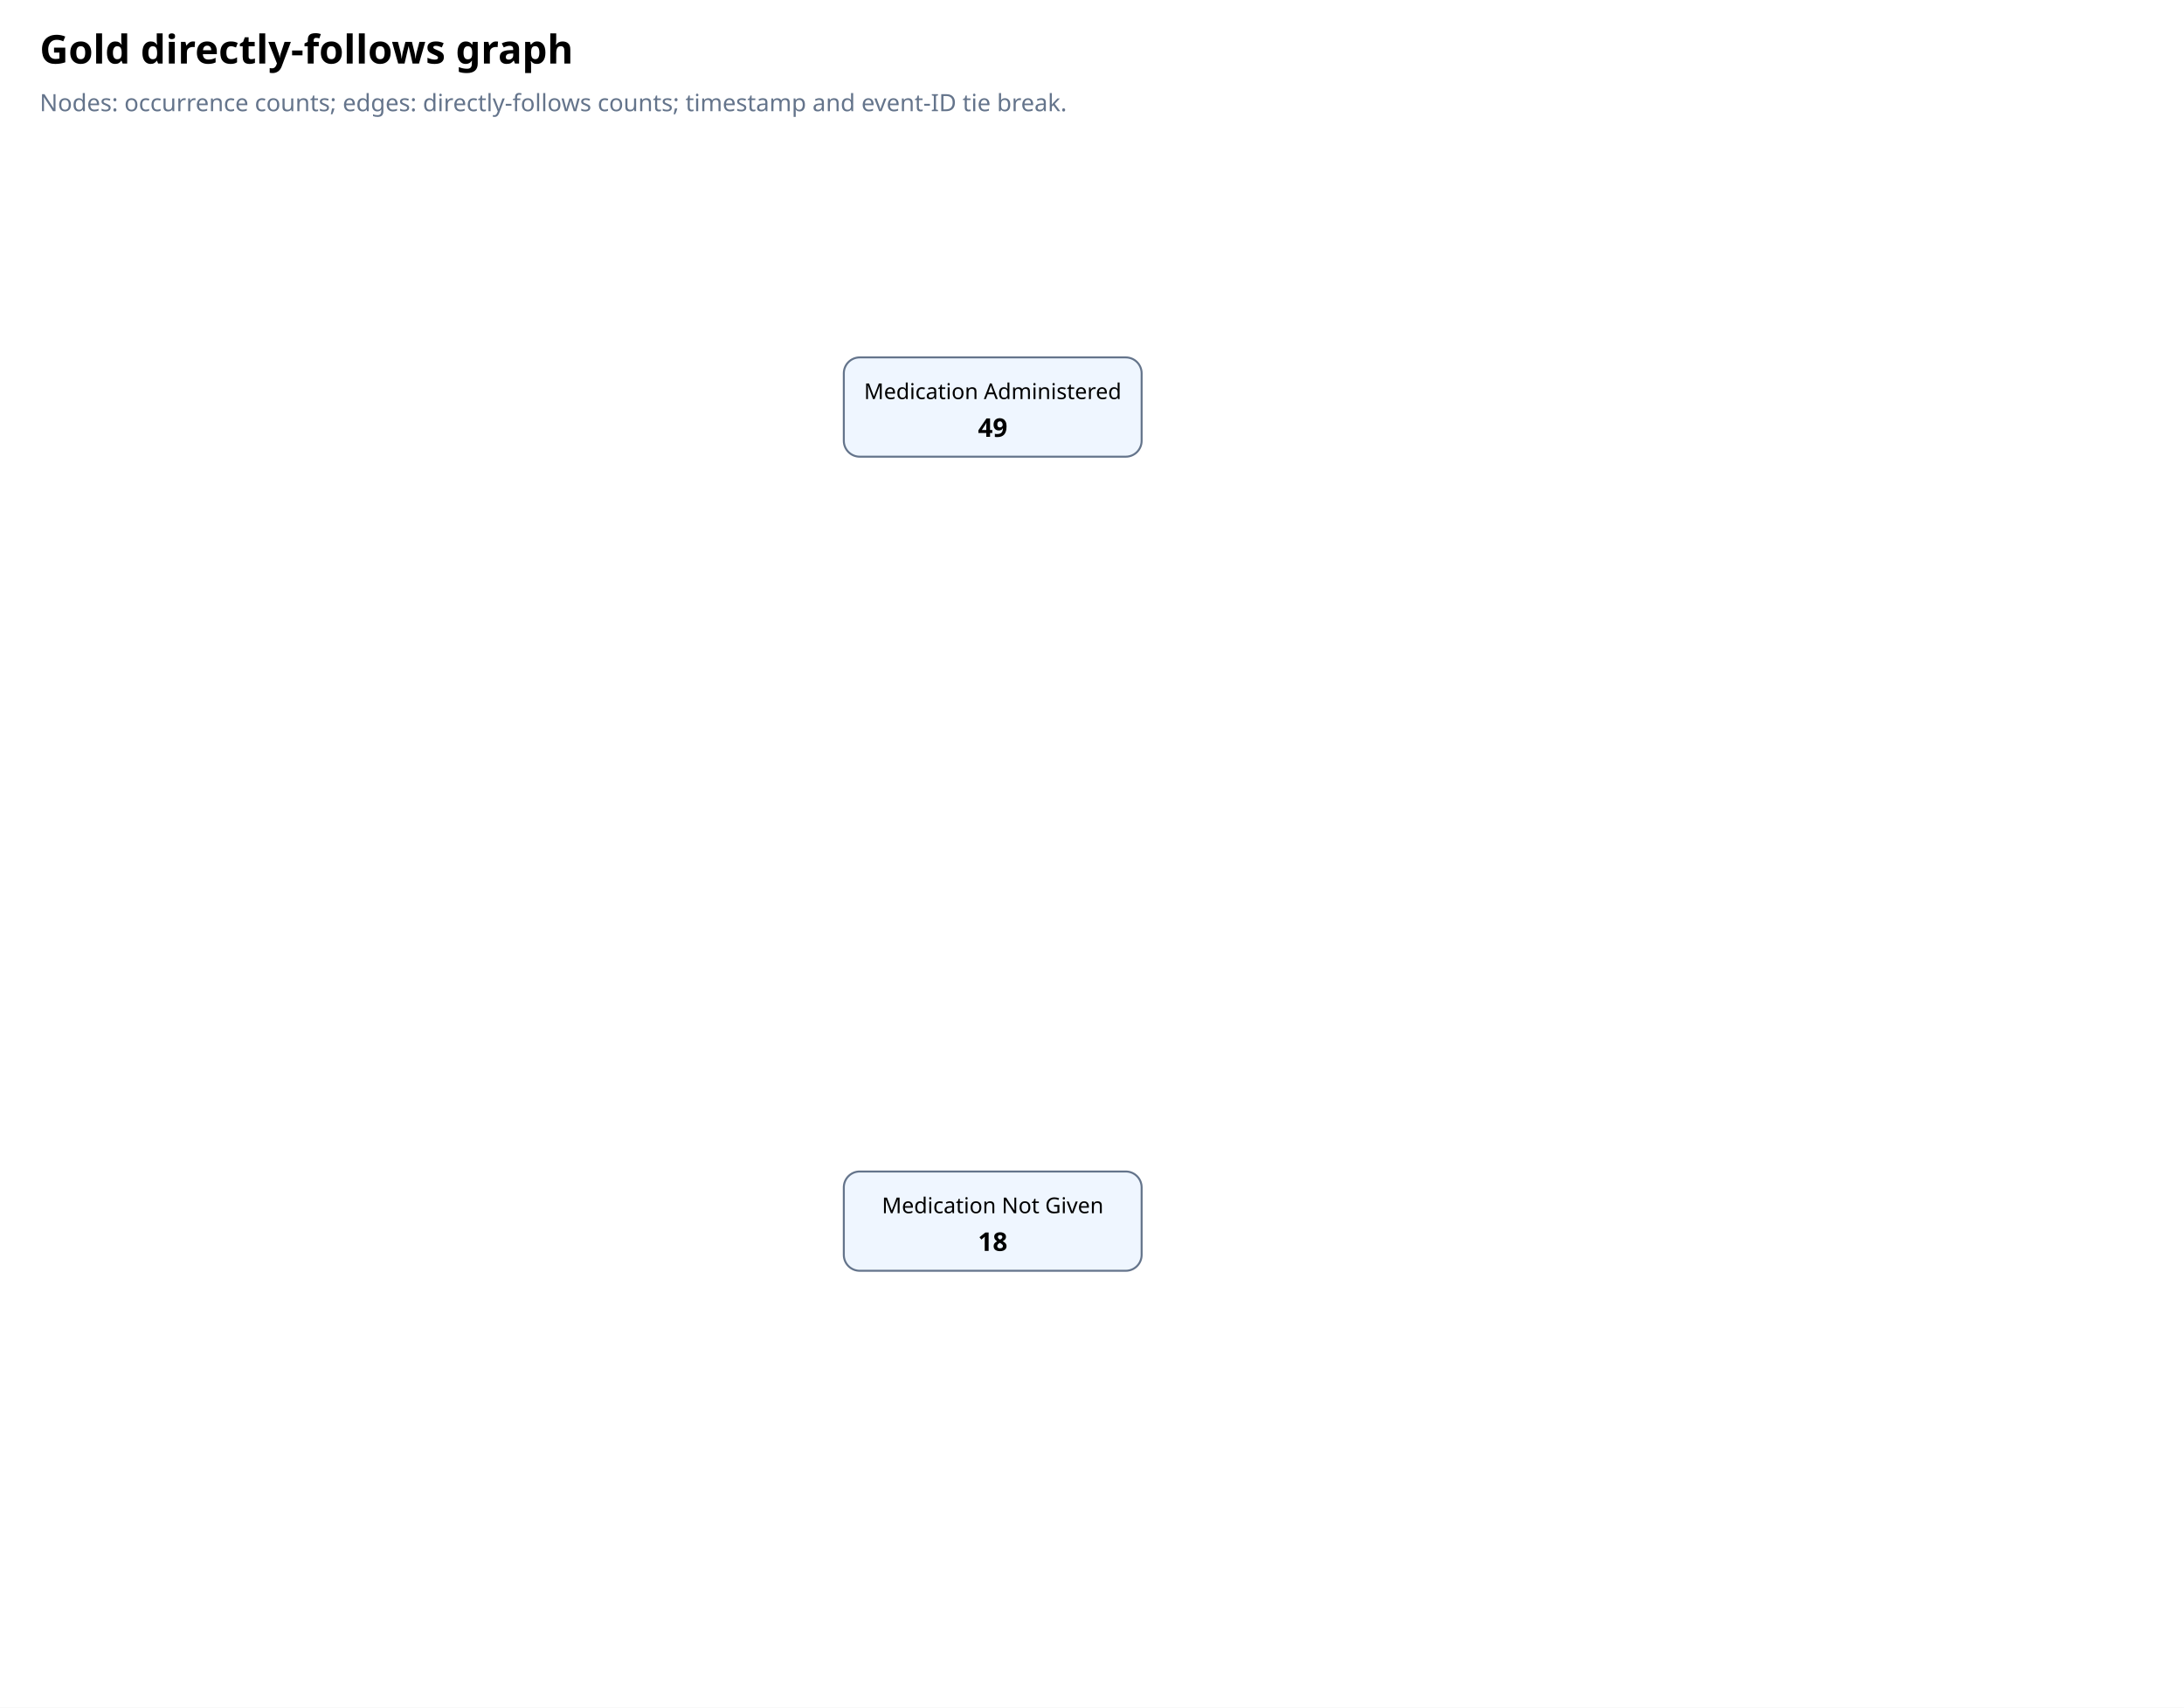
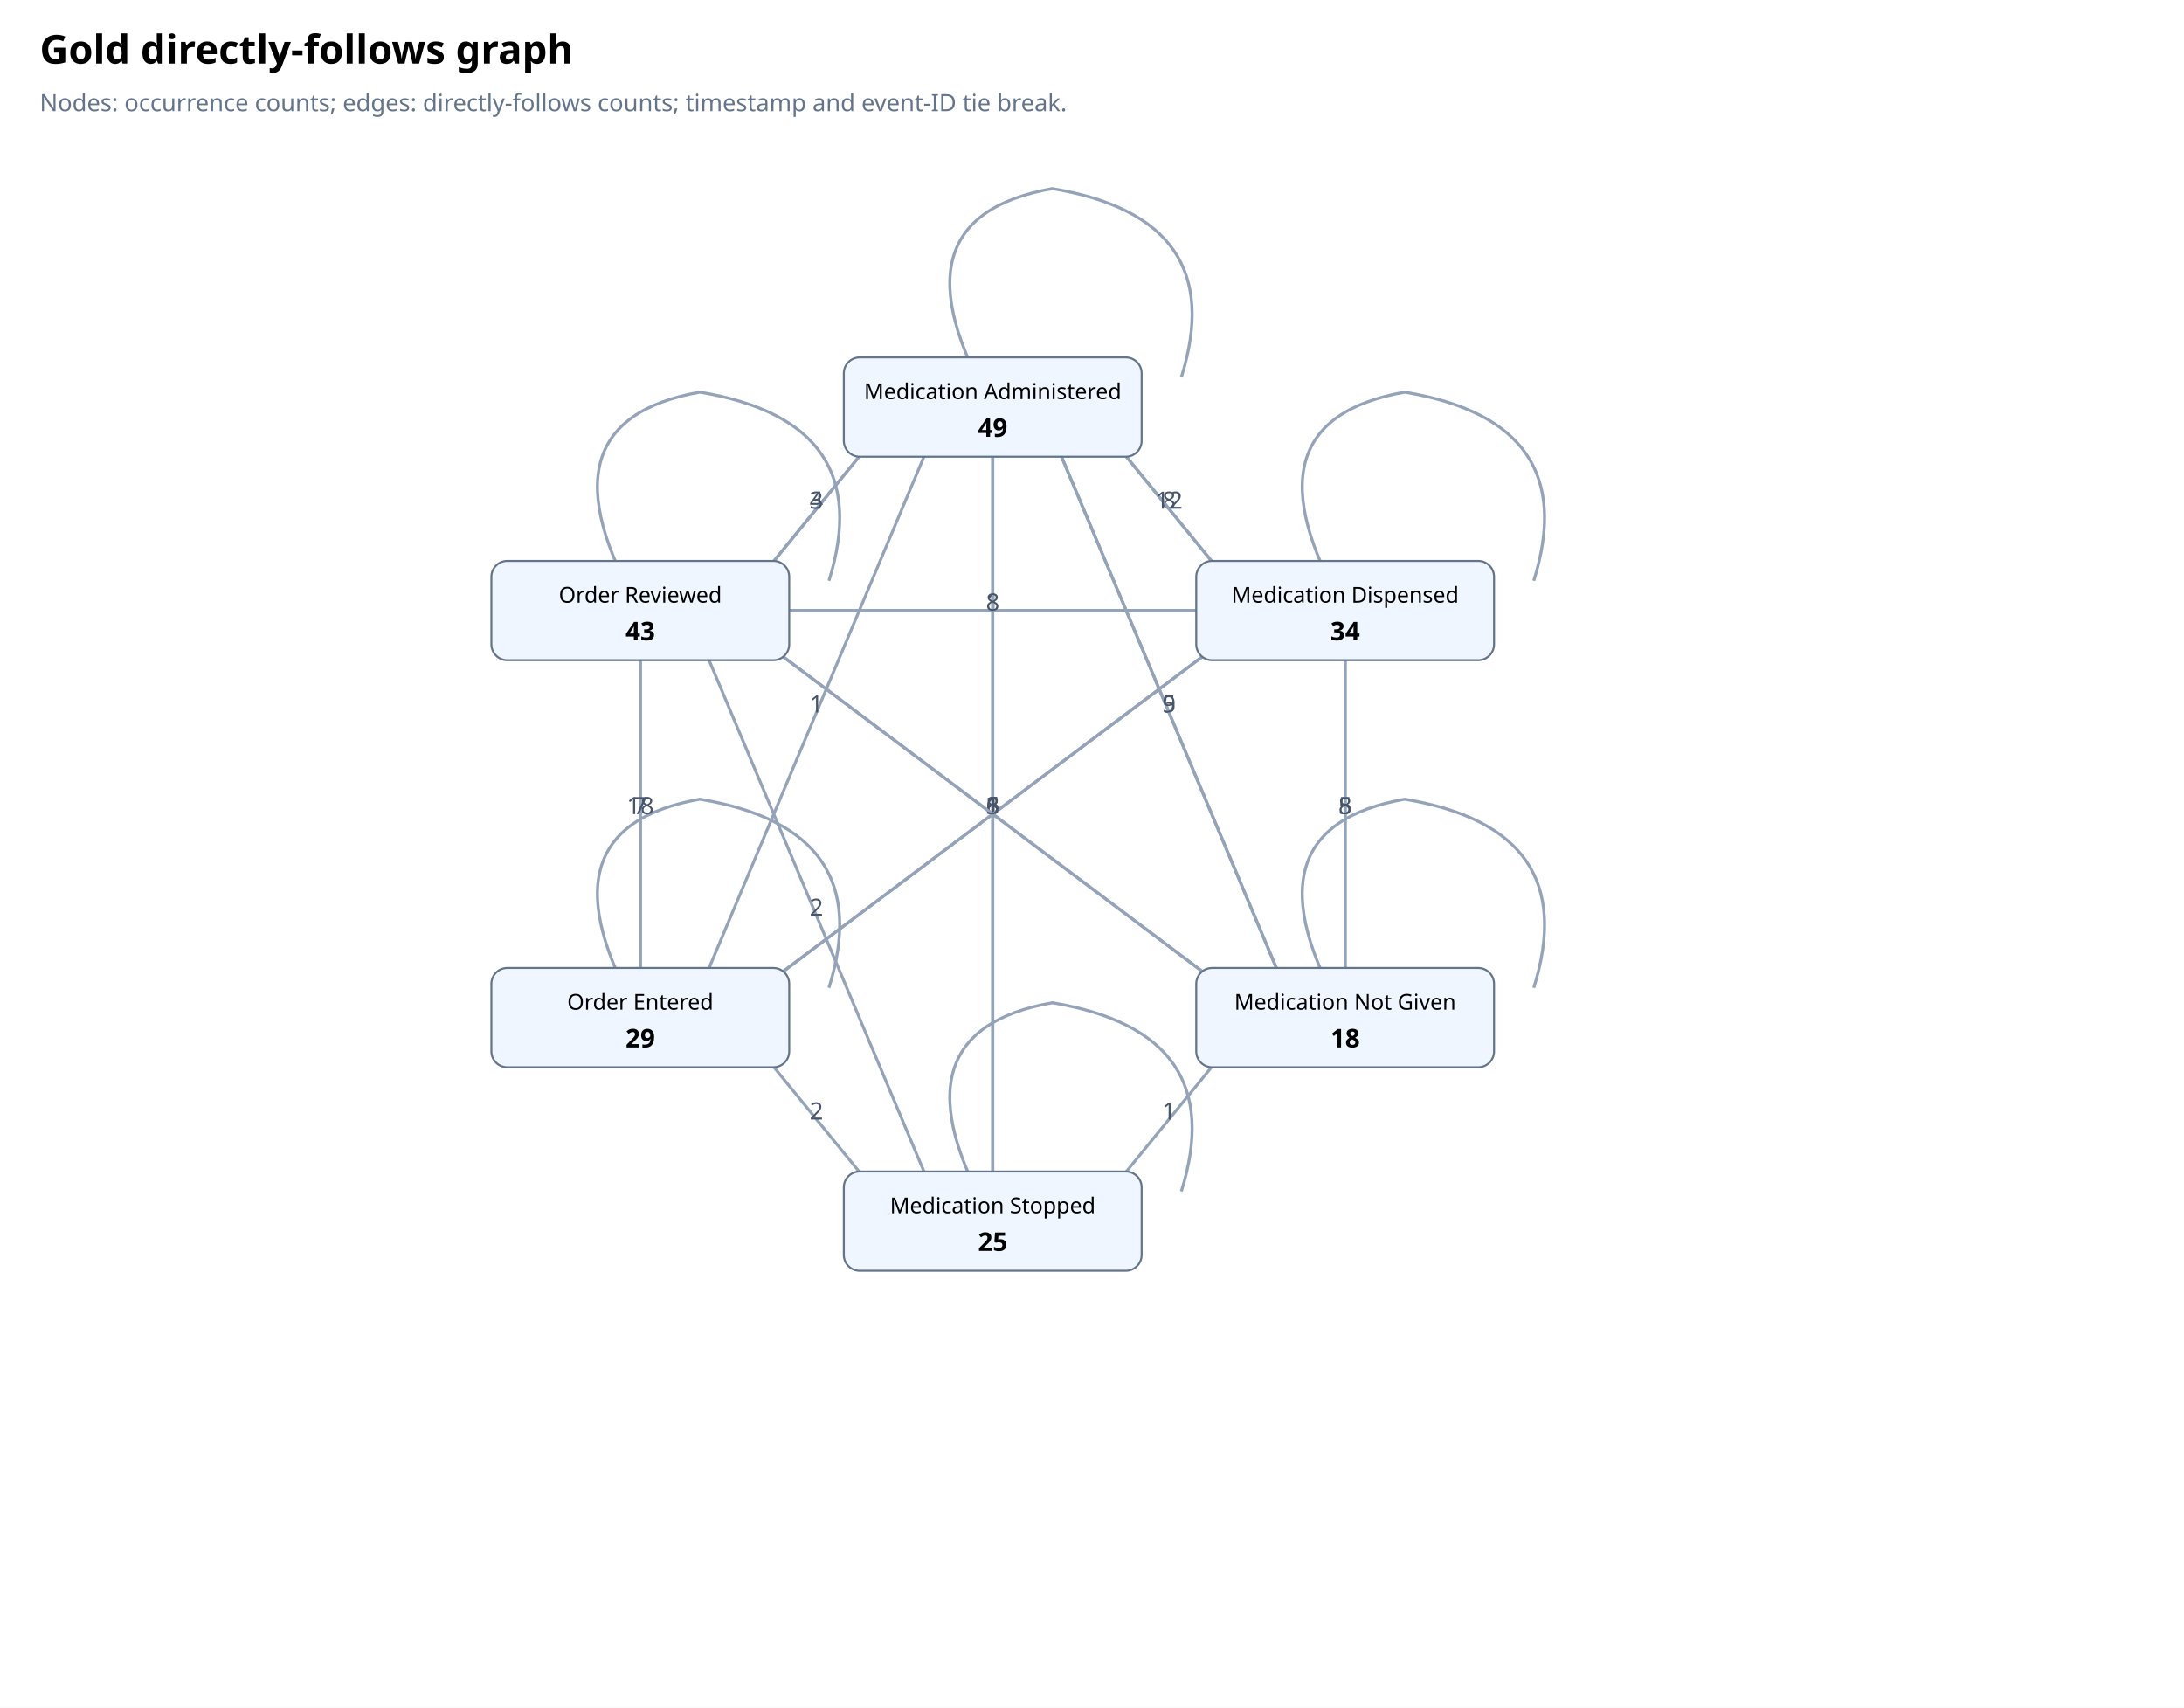
<svg xmlns="http://www.w3.org/2000/svg" viewBox="0 0 1100 860">
  <rect x="0" y="0" width="1100" height="860" fill="#ffffff" />
  <text x="20" y="32" font-size="20" font-weight="700" font-family="sans-serif">Gold directly-follows graph</text>
  <text x="20" y="56" font-size="12" fill="#64748b" font-family="sans-serif">Nodes: occurrence counts; edges: directly-follows counts; timestamp and event-ID tie break.</text>
+   <path d="M500.0 205.0 q -55 -95 30 -110 q 90 15 65 95" fill="none" stroke="#94a3b8" stroke-width="1.5" />
+   <line x1="556.3" y1="216.5" x2="621.2" y2="296.0" stroke="#94a3b8" stroke-width="1.5" />
+   <text x="588.8" y="256.2" font-size="12" text-anchor="middle" font-family="sans-serif" fill="#475569">8</text>
+   <line x1="532.5" y1="224.9" x2="645.0" y2="492.6" stroke="#94a3b8" stroke-width="1.5" />
+   <text x="588.8" y="358.8" font-size="12" text-anchor="middle" font-family="sans-serif" fill="#475569">5</text>
+   <line x1="500.0" y1="228.0" x2="500.0" y2="592.0" stroke="#94a3b8" stroke-width="1.5" />
+   <text x="500.0" y="410.0" font-size="12" text-anchor="middle" font-family="sans-serif" fill="#475569">8</text>
+   <line x1="443.7" y1="216.5" x2="378.8" y2="296.0" stroke="#94a3b8" stroke-width="1.5" />
+   <text x="411.2" y="256.2" font-size="12" text-anchor="middle" font-family="sans-serif" fill="#475569">4</text>
+   <line x1="621.2" y1="296.0" x2="556.3" y2="216.5" stroke="#94a3b8" stroke-width="1.5" />
+   <text x="588.8" y="256.2" font-size="12" text-anchor="middle" font-family="sans-serif" fill="#475569">12</text>
+   <path d="M677.5 307.5 q -55 -95 30 -110 q 90 15 65 95" fill="none" stroke="#94a3b8" stroke-width="1.5" />
+   <line x1="677.5" y1="330.5" x2="677.5" y2="489.5" stroke="#94a3b8" stroke-width="1.5" />
+   <text x="677.5" y="410.0" font-size="12" text-anchor="middle" font-family="sans-serif" fill="#475569">8</text>
+   <line x1="621.2" y1="319.0" x2="378.8" y2="501.0" stroke="#94a3b8" stroke-width="1.5" />
+   <text x="500.0" y="410.0" font-size="12" text-anchor="middle" font-family="sans-serif" fill="#475569">6</text>
+   <line x1="612.5" y1="307.5" x2="387.5" y2="307.5" stroke="#94a3b8" stroke-width="1.5" />
+   <text x="500.0" y="307.5" font-size="12" text-anchor="middle" font-family="sans-serif" fill="#475569">1</text>
+   <line x1="645.0" y1="492.6" x2="532.5" y2="224.9" stroke="#94a3b8" stroke-width="1.5" />
+   <text x="588.8" y="358.8" font-size="12" text-anchor="middle" font-family="sans-serif" fill="#475569">9</text>
+   <line x1="677.5" y1="489.5" x2="677.5" y2="330.5" stroke="#94a3b8" stroke-width="1.5" />
+   <text x="677.5" y="410.0" font-size="12" text-anchor="middle" font-family="sans-serif" fill="#475569">5</text>
+   <path d="M677.5 512.5 q -55 -95 30 -110 q 90 15 65 95" fill="none" stroke="#94a3b8" stroke-width="1.5" />
+   <line x1="621.2" y1="524.0" x2="556.3" y2="603.5" stroke="#94a3b8" stroke-width="1.5" />
+   <text x="588.8" y="563.8" font-size="12" text-anchor="middle" font-family="sans-serif" fill="#475569">1</text>
+   <line x1="621.2" y1="501.0" x2="378.8" y2="319.0" stroke="#94a3b8" stroke-width="1.5" />
+   <text x="500.0" y="410.0" font-size="12" text-anchor="middle" font-family="sans-serif" fill="#475569">1</text>
+   <line x1="500.0" y1="592.0" x2="500.0" y2="228.0" stroke="#94a3b8" stroke-width="1.5" />
+   <text x="500.0" y="410.0" font-size="12" text-anchor="middle" font-family="sans-serif" fill="#475569">1</text>
+   <path d="M500.0 615.0 q -55 -95 30 -110 q 90 15 65 95" fill="none" stroke="#94a3b8" stroke-width="1.5" />
+   <line x1="443.7" y1="603.5" x2="378.8" y2="524.0" stroke="#94a3b8" stroke-width="1.5" />
+   <text x="411.2" y="563.8" font-size="12" text-anchor="middle" font-family="sans-serif" fill="#475569">2</text>
+   <line x1="355.0" y1="492.6" x2="467.5" y2="224.9" stroke="#94a3b8" stroke-width="1.5" />
+   <text x="411.2" y="358.8" font-size="12" text-anchor="middle" font-family="sans-serif" fill="#475569">1</text>
+   <line x1="378.8" y1="501.0" x2="621.2" y2="319.0" stroke="#94a3b8" stroke-width="1.5" />
+   <text x="500.0" y="410.0" font-size="12" text-anchor="middle" font-family="sans-serif" fill="#475569">6</text>
+   <path d="M322.5 512.5 q -55 -95 30 -110 q 90 15 65 95" fill="none" stroke="#94a3b8" stroke-width="1.5" />
+   <line x1="322.5" y1="489.5" x2="322.5" y2="330.5" stroke="#94a3b8" stroke-width="1.5" />
+   <text x="322.5" y="410.0" font-size="12" text-anchor="middle" font-family="sans-serif" fill="#475569">18</text>
+   <line x1="378.8" y1="296.0" x2="443.7" y2="216.5" stroke="#94a3b8" stroke-width="1.5" />
+   <text x="411.2" y="256.2" font-size="12" text-anchor="middle" font-family="sans-serif" fill="#475569">3</text>
+   <line x1="387.5" y1="307.5" x2="612.5" y2="307.5" stroke="#94a3b8" stroke-width="1.5" />
+   <text x="500.0" y="307.5" font-size="12" text-anchor="middle" font-family="sans-serif" fill="#475569">8</text>
+   <line x1="378.8" y1="319.0" x2="621.2" y2="501.0" stroke="#94a3b8" stroke-width="1.5" />
+   <text x="500.0" y="410.0" font-size="12" text-anchor="middle" font-family="sans-serif" fill="#475569">3</text>
+   <line x1="355.0" y1="327.4" x2="467.5" y2="595.1" stroke="#94a3b8" stroke-width="1.5" />
+   <text x="411.2" y="461.2" font-size="12" text-anchor="middle" font-family="sans-serif" fill="#475569">2</text>
+   <line x1="322.5" y1="330.5" x2="322.5" y2="489.5" stroke="#94a3b8" stroke-width="1.5" />
+   <text x="322.5" y="410.0" font-size="12" text-anchor="middle" font-family="sans-serif" fill="#475569">7</text>
+   <path d="M322.5 307.5 q -55 -95 30 -110 q 90 15 65 95" fill="none" stroke="#94a3b8" stroke-width="1.5" />
  <rect x="425.0" y="180.0" width="150" height="50" rx="8" fill="#eff6ff" stroke="#64748b" />
  <text x="500.0" y="201.0" text-anchor="middle" font-family="sans-serif" font-size="11">Medication Administered</text>
  <text x="500.0" y="220.0" text-anchor="middle" font-family="sans-serif" font-size="13" font-weight="700">49</text>
+   <rect x="602.5" y="282.5" width="150" height="50" rx="8" fill="#eff6ff" stroke="#64748b" />
+   <text x="677.5" y="303.5" text-anchor="middle" font-family="sans-serif" font-size="11">Medication Dispensed</text>
+   <text x="677.5" y="322.5" text-anchor="middle" font-family="sans-serif" font-size="13" font-weight="700">34</text>
+   <rect x="602.5" y="487.5" width="150" height="50" rx="8" fill="#eff6ff" stroke="#64748b" />
+   <text x="677.5" y="508.5" text-anchor="middle" font-family="sans-serif" font-size="11">Medication Not Given</text>
+   <text x="677.5" y="527.5" text-anchor="middle" font-family="sans-serif" font-size="13" font-weight="700">18</text>
  <rect x="425.0" y="590.0" width="150" height="50" rx="8" fill="#eff6ff" stroke="#64748b" />
-   <text x="500.0" y="611.0" text-anchor="middle" font-family="sans-serif" font-size="11">Medication Not Given</text>
-   <text x="500.0" y="630.0" text-anchor="middle" font-family="sans-serif" font-size="13" font-weight="700">18</text>
+   <text x="500.0" y="611.0" text-anchor="middle" font-family="sans-serif" font-size="11">Medication Stopped</text>
+   <text x="500.0" y="630.0" text-anchor="middle" font-family="sans-serif" font-size="13" font-weight="700">25</text>
+   <rect x="247.5" y="487.5" width="150" height="50" rx="8" fill="#eff6ff" stroke="#64748b" />
+   <text x="322.5" y="508.5" text-anchor="middle" font-family="sans-serif" font-size="11">Order Entered</text>
+   <text x="322.5" y="527.5" text-anchor="middle" font-family="sans-serif" font-size="13" font-weight="700">29</text>
+   <rect x="247.5" y="282.5" width="150" height="50" rx="8" fill="#eff6ff" stroke="#64748b" />
+   <text x="322.5" y="303.5" text-anchor="middle" font-family="sans-serif" font-size="11">Order Reviewed</text>
+   <text x="322.5" y="322.5" text-anchor="middle" font-family="sans-serif" font-size="13" font-weight="700">43</text>
</svg>
